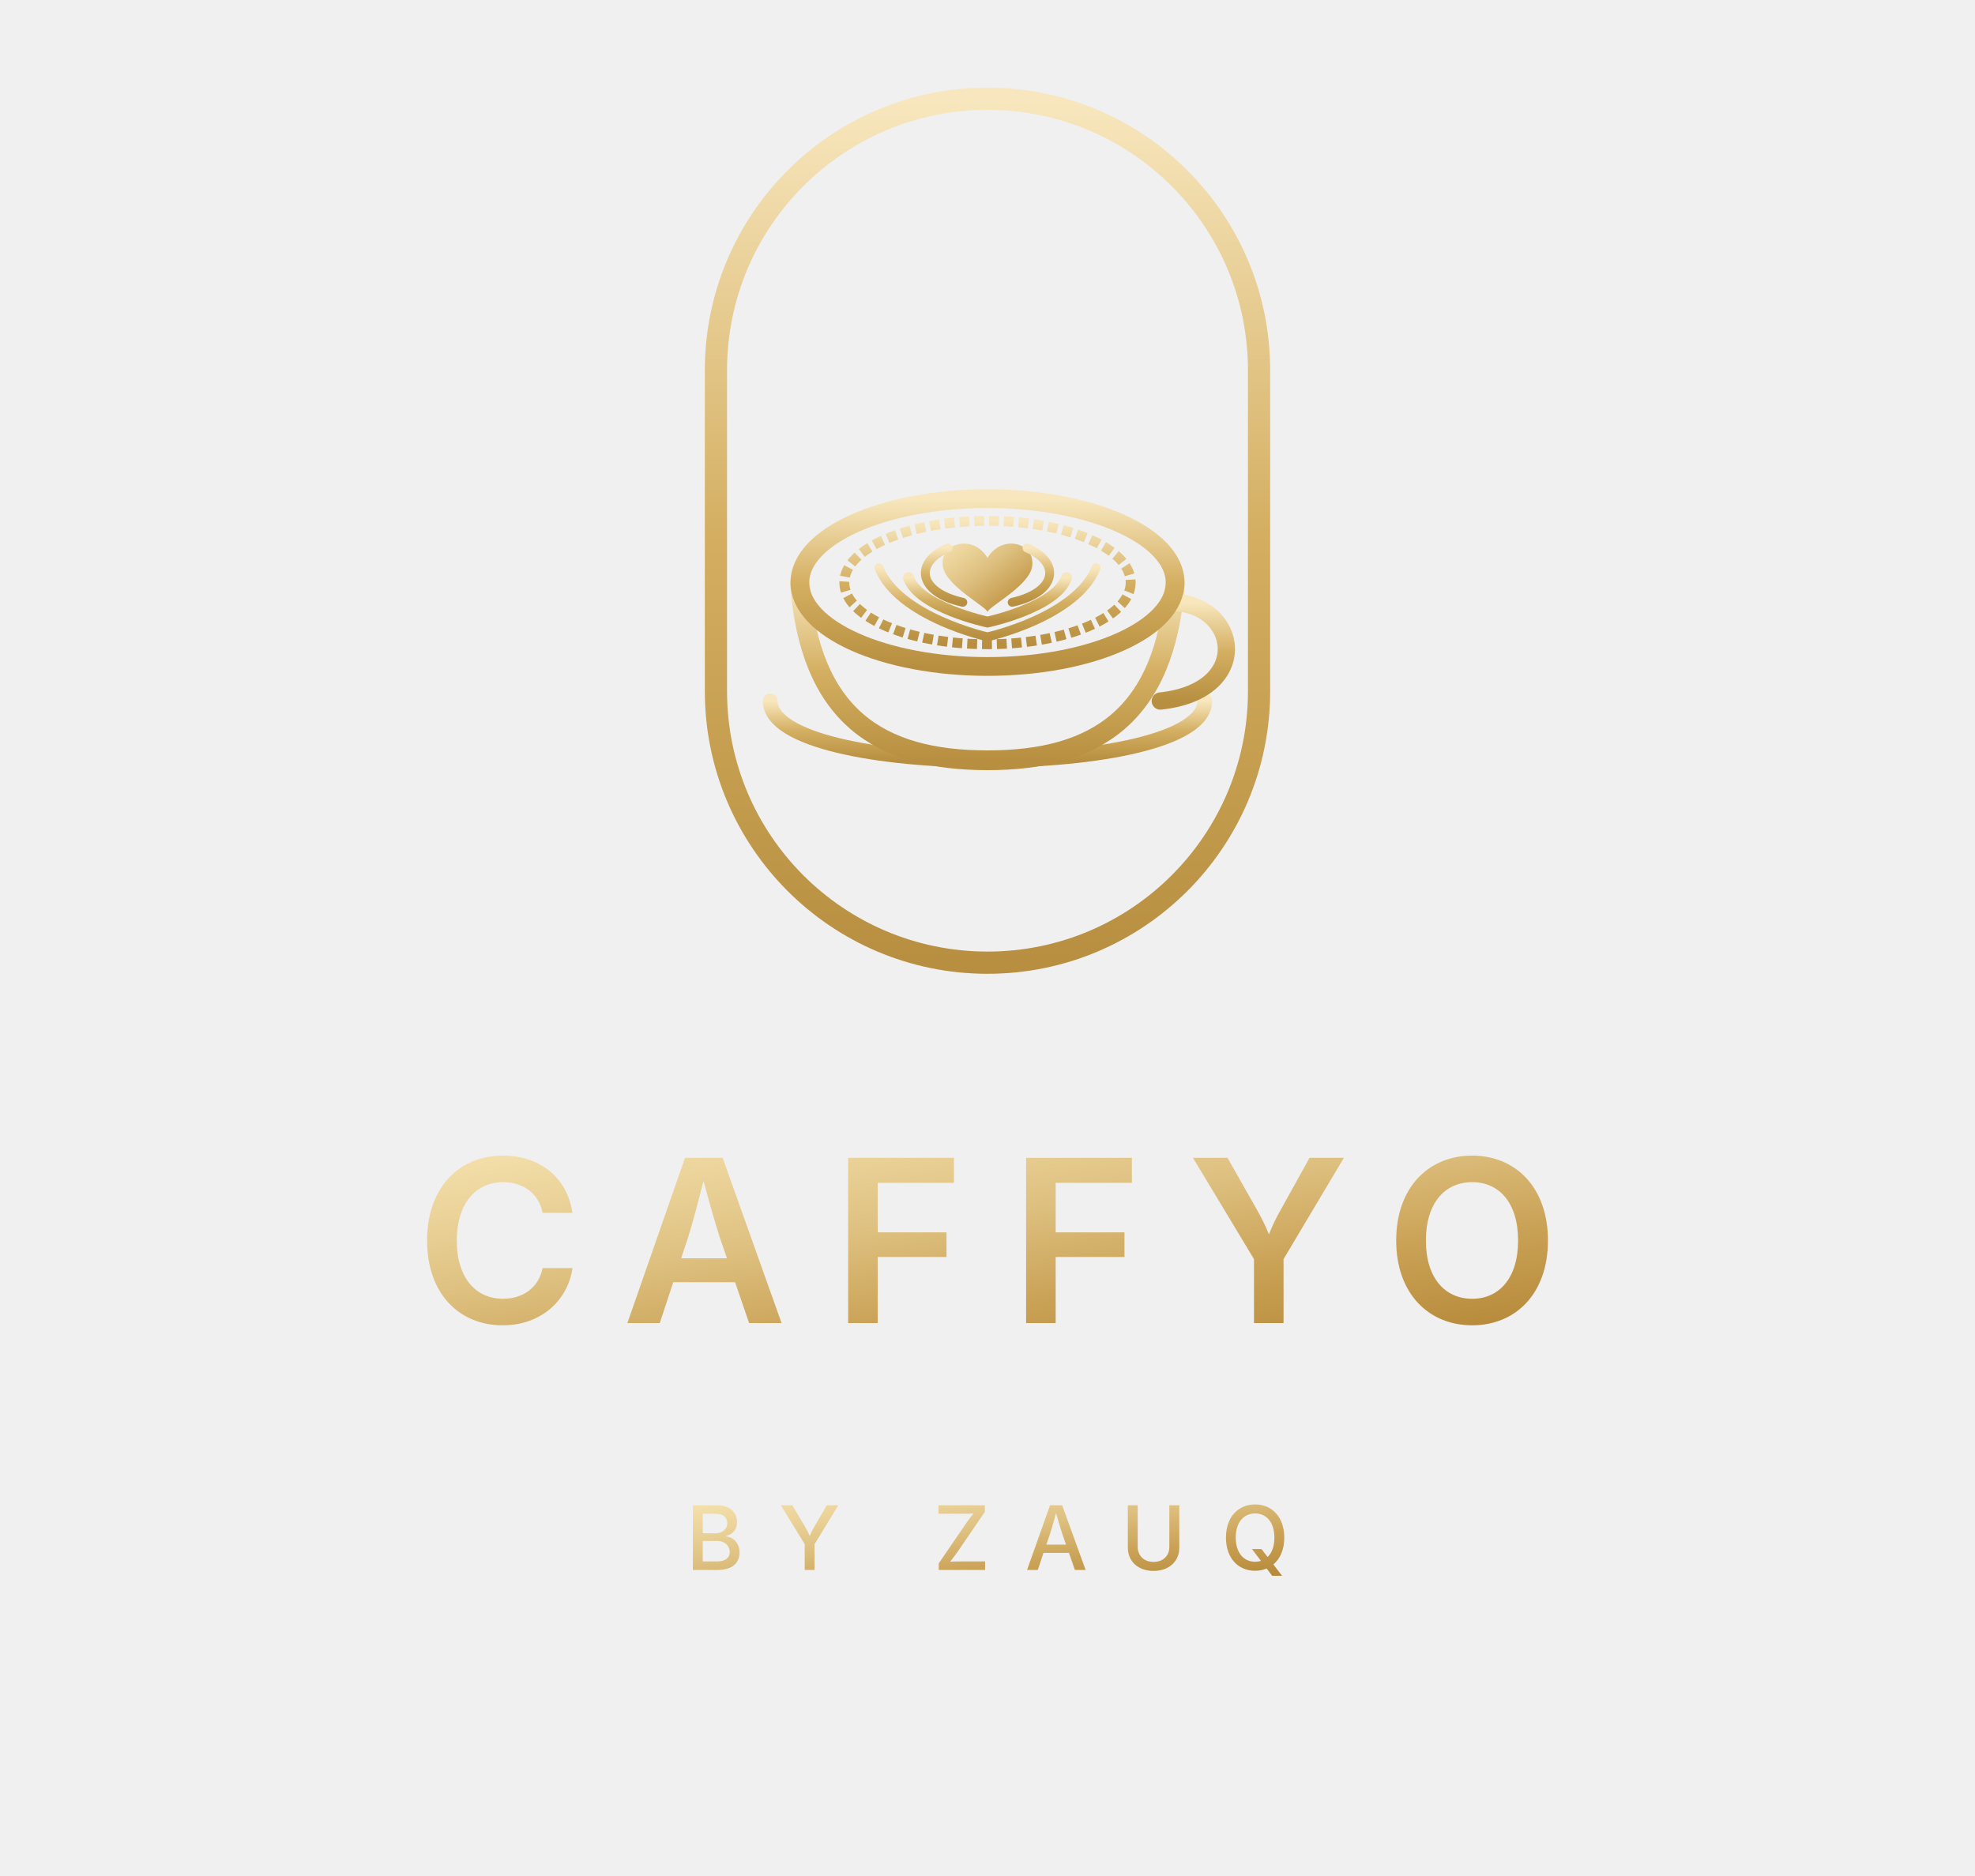
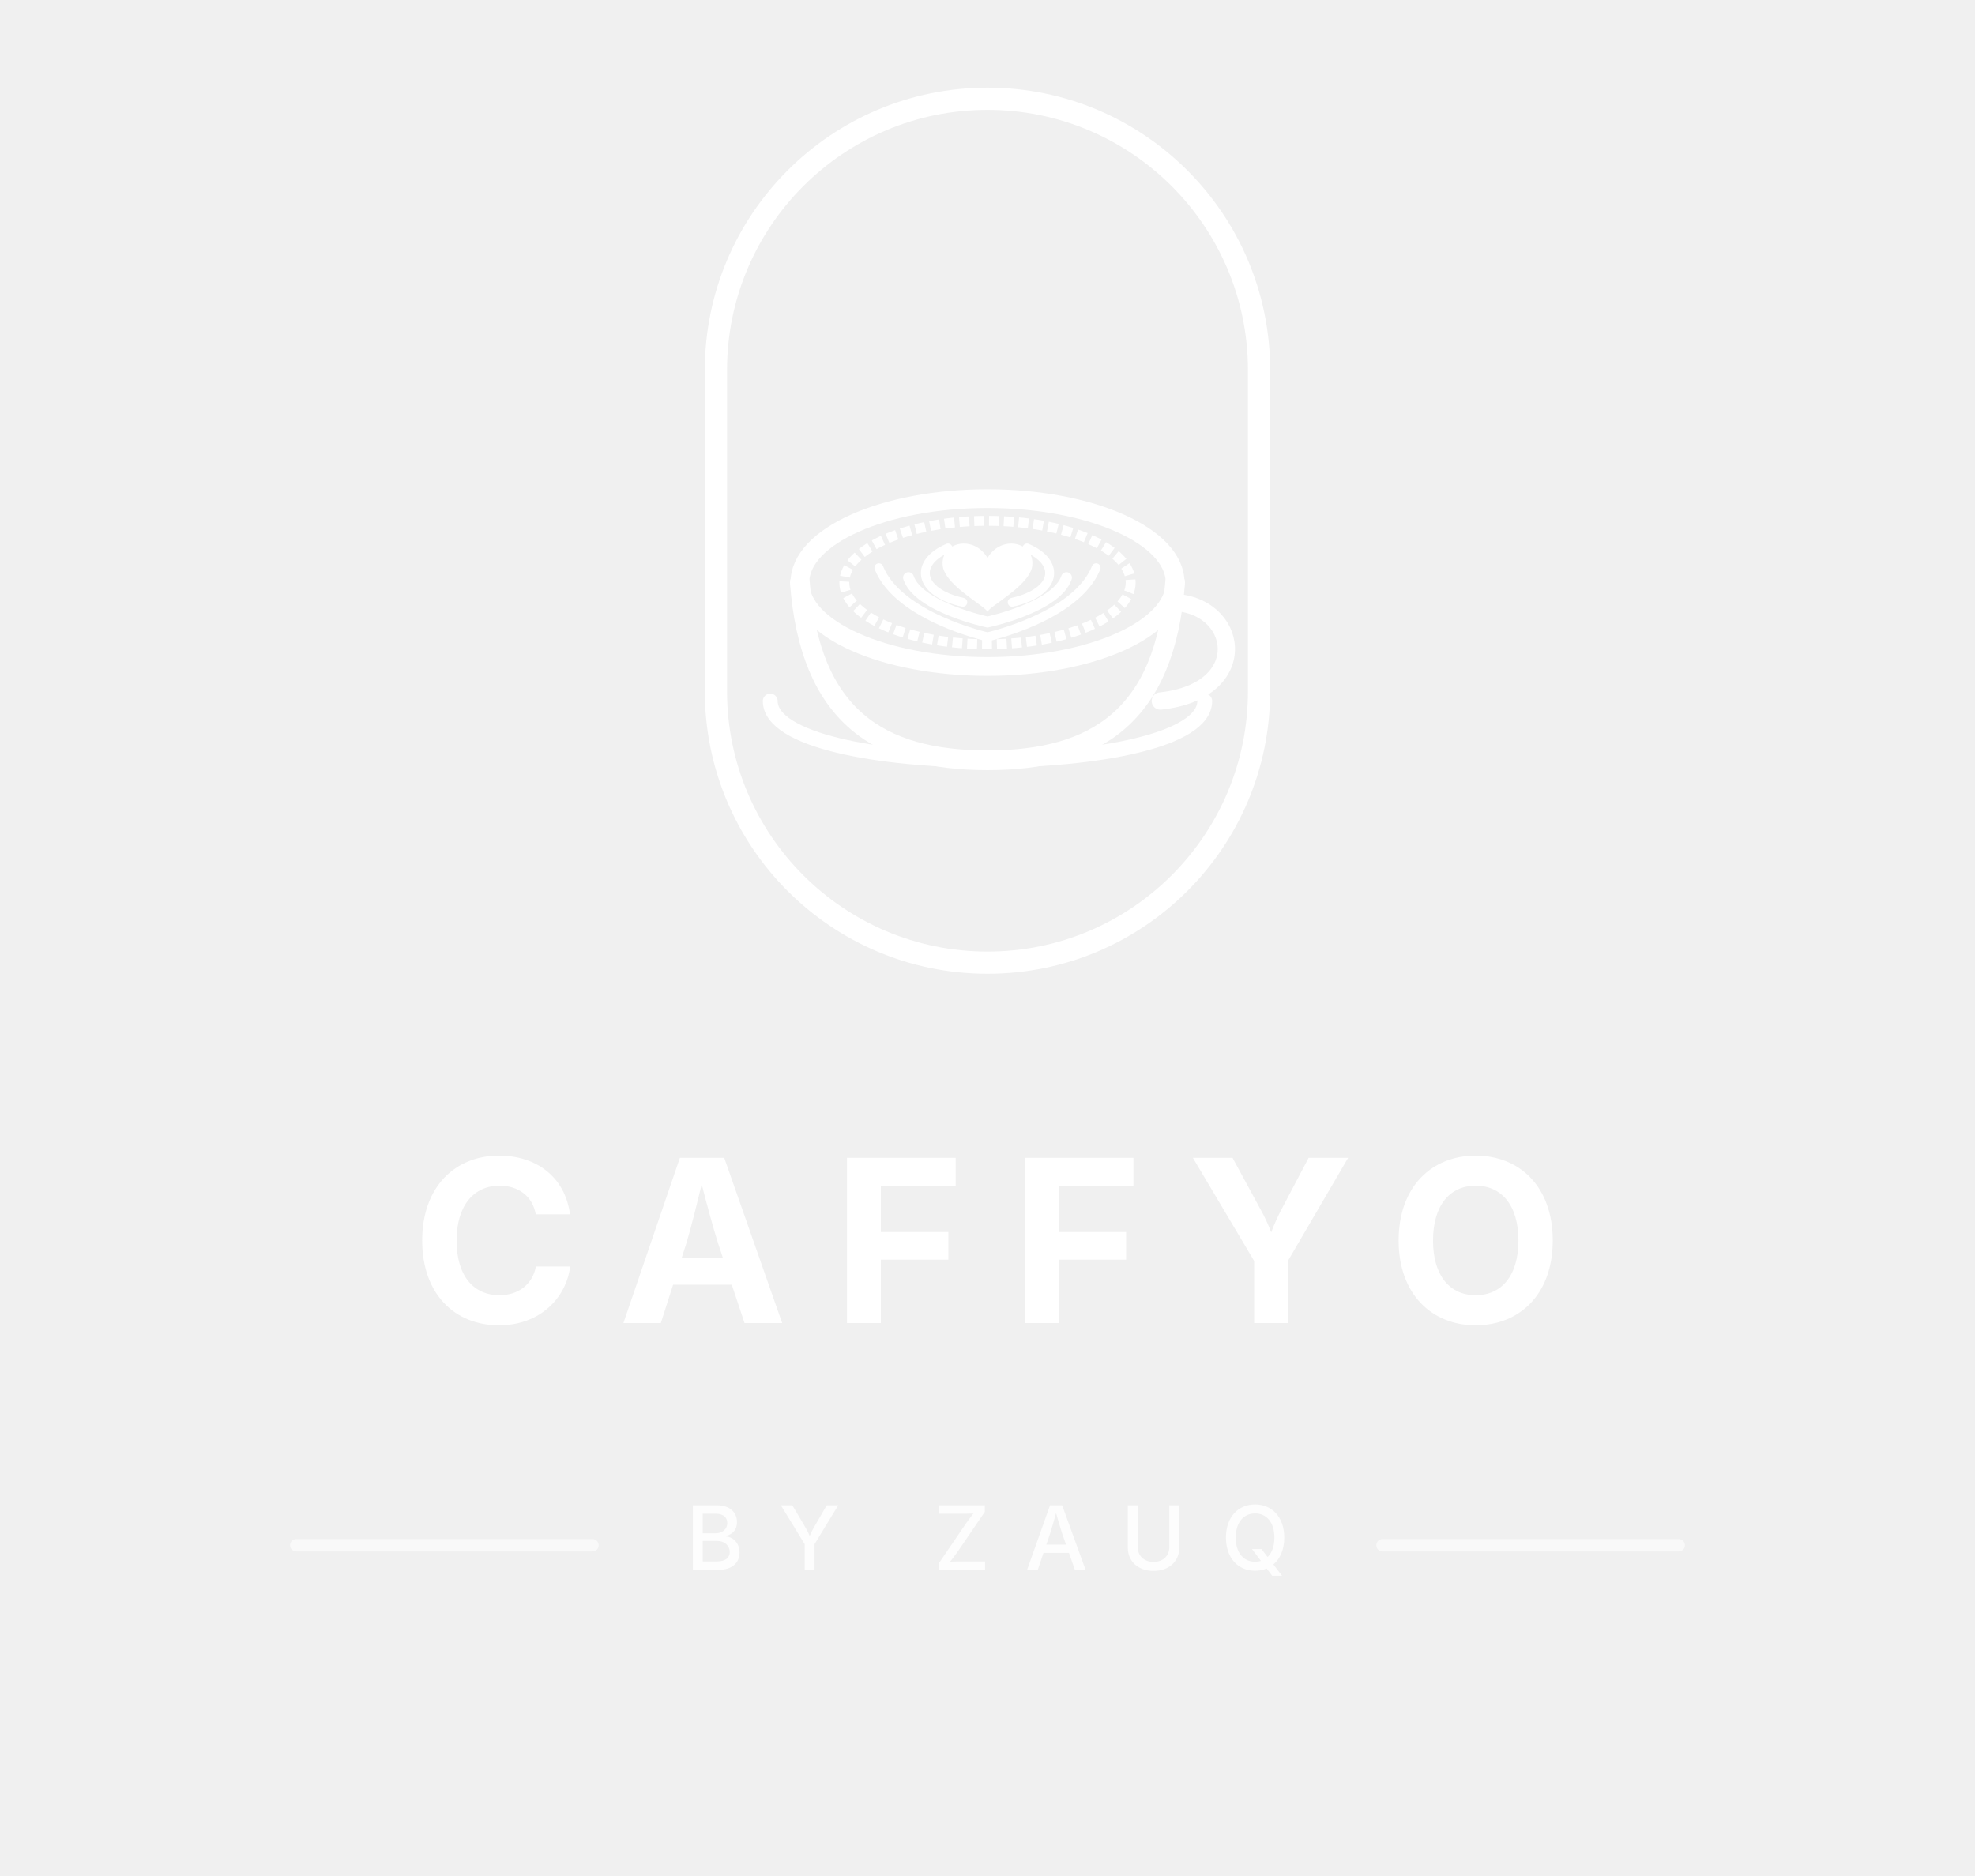
<svg xmlns="http://www.w3.org/2000/svg" viewBox="0 0 400 380" width="100%" height="100%">
  <defs>
-     <linearGradient id="caffyoGold" x1="0%" y1="0%" x2="100%" y2="100%">
-       <stop offset="0%" stop-color="#f5e1ad" />
-       <stop offset="40%" stop-color="#dfc282" />
-       <stop offset="70%" stop-color="#caa256" />
-       <stop offset="100%" stop-color="#b68939" />
+     <linearGradient id="caffyoWhite" x1="0%" y1="0%" x2="100%" y2="100%">
+       <stop offset="0%" stop-color="#ffffff" />
+       <stop offset="100%" stop-color="#ffffff" />
    </linearGradient>
-     <linearGradient id="caffyoGoldStroke" x1="0%" y1="0%" x2="0%" y2="100%">
-       <stop offset="0%" stop-color="#f8e7be" />
-       <stop offset="50%" stop-color="#d4af62" />
-       <stop offset="100%" stop-color="#b88f40" />
+     <linearGradient id="caffyoWhiteStroke" x1="0%" y1="0%" x2="0%" y2="100%">
+       <stop offset="0%" stop-color="#ffffff" />
+       <stop offset="100%" stop-color="#ffffff" />
    </linearGradient>
    <filter id="subtleGlow" x="-20%" y="-20%" width="140%" height="140%">
      <feGaussianBlur stdDeviation="1.5" result="blur" />
      <feComposite in="SourceGraphic" in2="blur" operator="over" />
    </filter>
  </defs>
  <g id="zauq-emblem" transform="translate(0, 5)">
-     <rect x="145" y="15" width="110" height="175" rx="55" ry="55" fill="none" stroke="url(#caffyoGoldStroke)" stroke-width="4.5" stroke-linecap="round" />
+     <rect x="145" y="15" width="110" height="175" rx="55" ry="55" fill="none" stroke="url(#caffyoWhiteStroke)" stroke-width="4.5" stroke-linecap="round" />
    <g transform="translate(200, 115)">
-       <path d="M -44,22 C -44,38 44,38 44,22" fill="none" stroke="url(#caffyoGoldStroke)" stroke-width="3" stroke-linecap="round" />
-       <path d="M -38,-2 C -36,25 -22,34 0,34 C 22,34 36,25 38,-2" fill="none" stroke="url(#caffyoGoldStroke)" stroke-width="4" stroke-linecap="round" stroke-linejoin="round" />
-       <path d="M 37,2 C 51,2 54,20 35,22" fill="none" stroke="url(#caffyoGoldStroke)" stroke-width="3.5" stroke-linecap="round" />
-       <ellipse cx="0" cy="-2" rx="38" ry="17" fill="none" stroke="url(#caffyoGoldStroke)" stroke-width="3.8" />
-       <ellipse cx="0" cy="-2" rx="29" ry="12.5" fill="none" stroke="url(#caffyoGoldStroke)" stroke-width="2" stroke-dasharray="2 1" />
-       <path d="M 0,-7 C -3,-12 -10,-10 -9,-5 C -8,-1 0,3 0,4 C 0,3 8,-1 9,-5 C 10,-10 3,-12 0,-7 Z" fill="url(#caffyoGold)" />
-       <path d="M -16,-3 C -14,3 0,6 0,6 C 0,6 14,3 16,-3" fill="none" stroke="url(#caffyoGoldStroke)" stroke-width="2.2" stroke-linecap="round" />
-       <path d="M -22,-5 C -18,5 0,9 0,9 C 0,9 18,5 22,-5" fill="none" stroke="url(#caffyoGoldStroke)" stroke-width="1.8" stroke-linecap="round" />
-       <path d="M -8,-9 C -15,-6 -14,0 -5,2" fill="none" stroke="url(#caffyoGoldStroke)" stroke-width="1.8" stroke-linecap="round" />
-       <path d="M 8,-9 C 15,-6 14,0 5,2" fill="none" stroke="url(#caffyoGoldStroke)" stroke-width="1.8" stroke-linecap="round" />
+       <path d="M -44,22 C -44,38 44,38 44,22" fill="none" stroke="url(#caffyoWhiteStroke)" stroke-width="3" stroke-linecap="round" />
+       <path d="M -38,-2 C -36,25 -22,34 0,34 C 22,34 36,25 38,-2" fill="none" stroke="url(#caffyoWhiteStroke)" stroke-width="4" stroke-linecap="round" stroke-linejoin="round" />
+       <path d="M 37,2 C 51,2 54,20 35,22" fill="none" stroke="url(#caffyoWhiteStroke)" stroke-width="3.5" stroke-linecap="round" />
+       <ellipse cx="0" cy="-2" rx="38" ry="17" fill="none" stroke="url(#caffyoWhiteStroke)" stroke-width="3.8" />
+       <ellipse cx="0" cy="-2" rx="29" ry="12.5" fill="none" stroke="url(#caffyoWhiteStroke)" stroke-width="2" stroke-dasharray="2 1" />
+       <path d="M 0,-7 C -3,-12 -10,-10 -9,-5 C -8,-1 0,3 0,4 C 0,3 8,-1 9,-5 C 10,-10 3,-12 0,-7 Z" fill="url(#caffyoWhite)" />
+       <path d="M -16,-3 C -14,3 0,6 0,6 C 0,6 14,3 16,-3" fill="none" stroke="url(#caffyoWhiteStroke)" stroke-width="2.2" stroke-linecap="round" />
+       <path d="M -22,-5 C -18,5 0,9 0,9 C 0,9 18,5 22,-5" fill="none" stroke="url(#caffyoWhiteStroke)" stroke-width="1.8" stroke-linecap="round" />
+       <path d="M -8,-9 C -15,-6 -14,0 -5,2" fill="none" stroke="url(#caffyoWhiteStroke)" stroke-width="1.8" stroke-linecap="round" />
+       <path d="M 8,-9 C 15,-6 14,0 5,2" fill="none" stroke="url(#caffyoWhiteStroke)" stroke-width="1.8" stroke-linecap="round" />
    </g>
  </g>
  <g transform="translate(200, 268)">
-     <text text-anchor="middle" font-family="'Plus Jakarta Sans', 'Outfit', 'Montserrat', -apple-system, sans-serif" font-size="46" font-weight="600" letter-spacing="9" fill="url(#caffyoGold)">CAFFYO</text>
+     <text text-anchor="middle" font-family="'Plus Jakarta Sans', 'Outfit', 'Montserrat', -apple-system, sans-serif" font-size="46" font-weight="700" letter-spacing="9" fill="#ffffff">CAFFYO</text>
  </g>
  <g transform="translate(200, 318)">
-     <line x1="-140" y1="-5" x2="-80" y2="-5" stroke="url(#caffyoGoldStroke)" stroke-width="2.5" stroke-linecap="round" />
-     <text text-anchor="middle" font-family="'Plus Jakarta Sans', 'Outfit', 'Montserrat', -apple-system, sans-serif" font-size="18" font-weight="500" letter-spacing="7" fill="url(#caffyoGold)">BY ZAUQ</text>
-     <line x1="80" y1="-5" x2="140" y2="-5" stroke="url(#caffyoGoldStroke)" stroke-width="2.5" stroke-linecap="round" />
+     <line x1="-140" y1="-5" x2="-80" y2="-5" stroke="rgba(255, 255, 255, 0.6)" stroke-width="2.5" stroke-linecap="round" />
+     <text text-anchor="middle" font-family="'Plus Jakarta Sans', 'Outfit', 'Montserrat', -apple-system, sans-serif" font-size="18" font-weight="500" letter-spacing="7" fill="rgba(255, 255, 255, 0.85)">BY ZAUQ</text>
+     <line x1="80" y1="-5" x2="140" y2="-5" stroke="rgba(255, 255, 255, 0.6)" stroke-width="2.5" stroke-linecap="round" />
  </g>
</svg>
